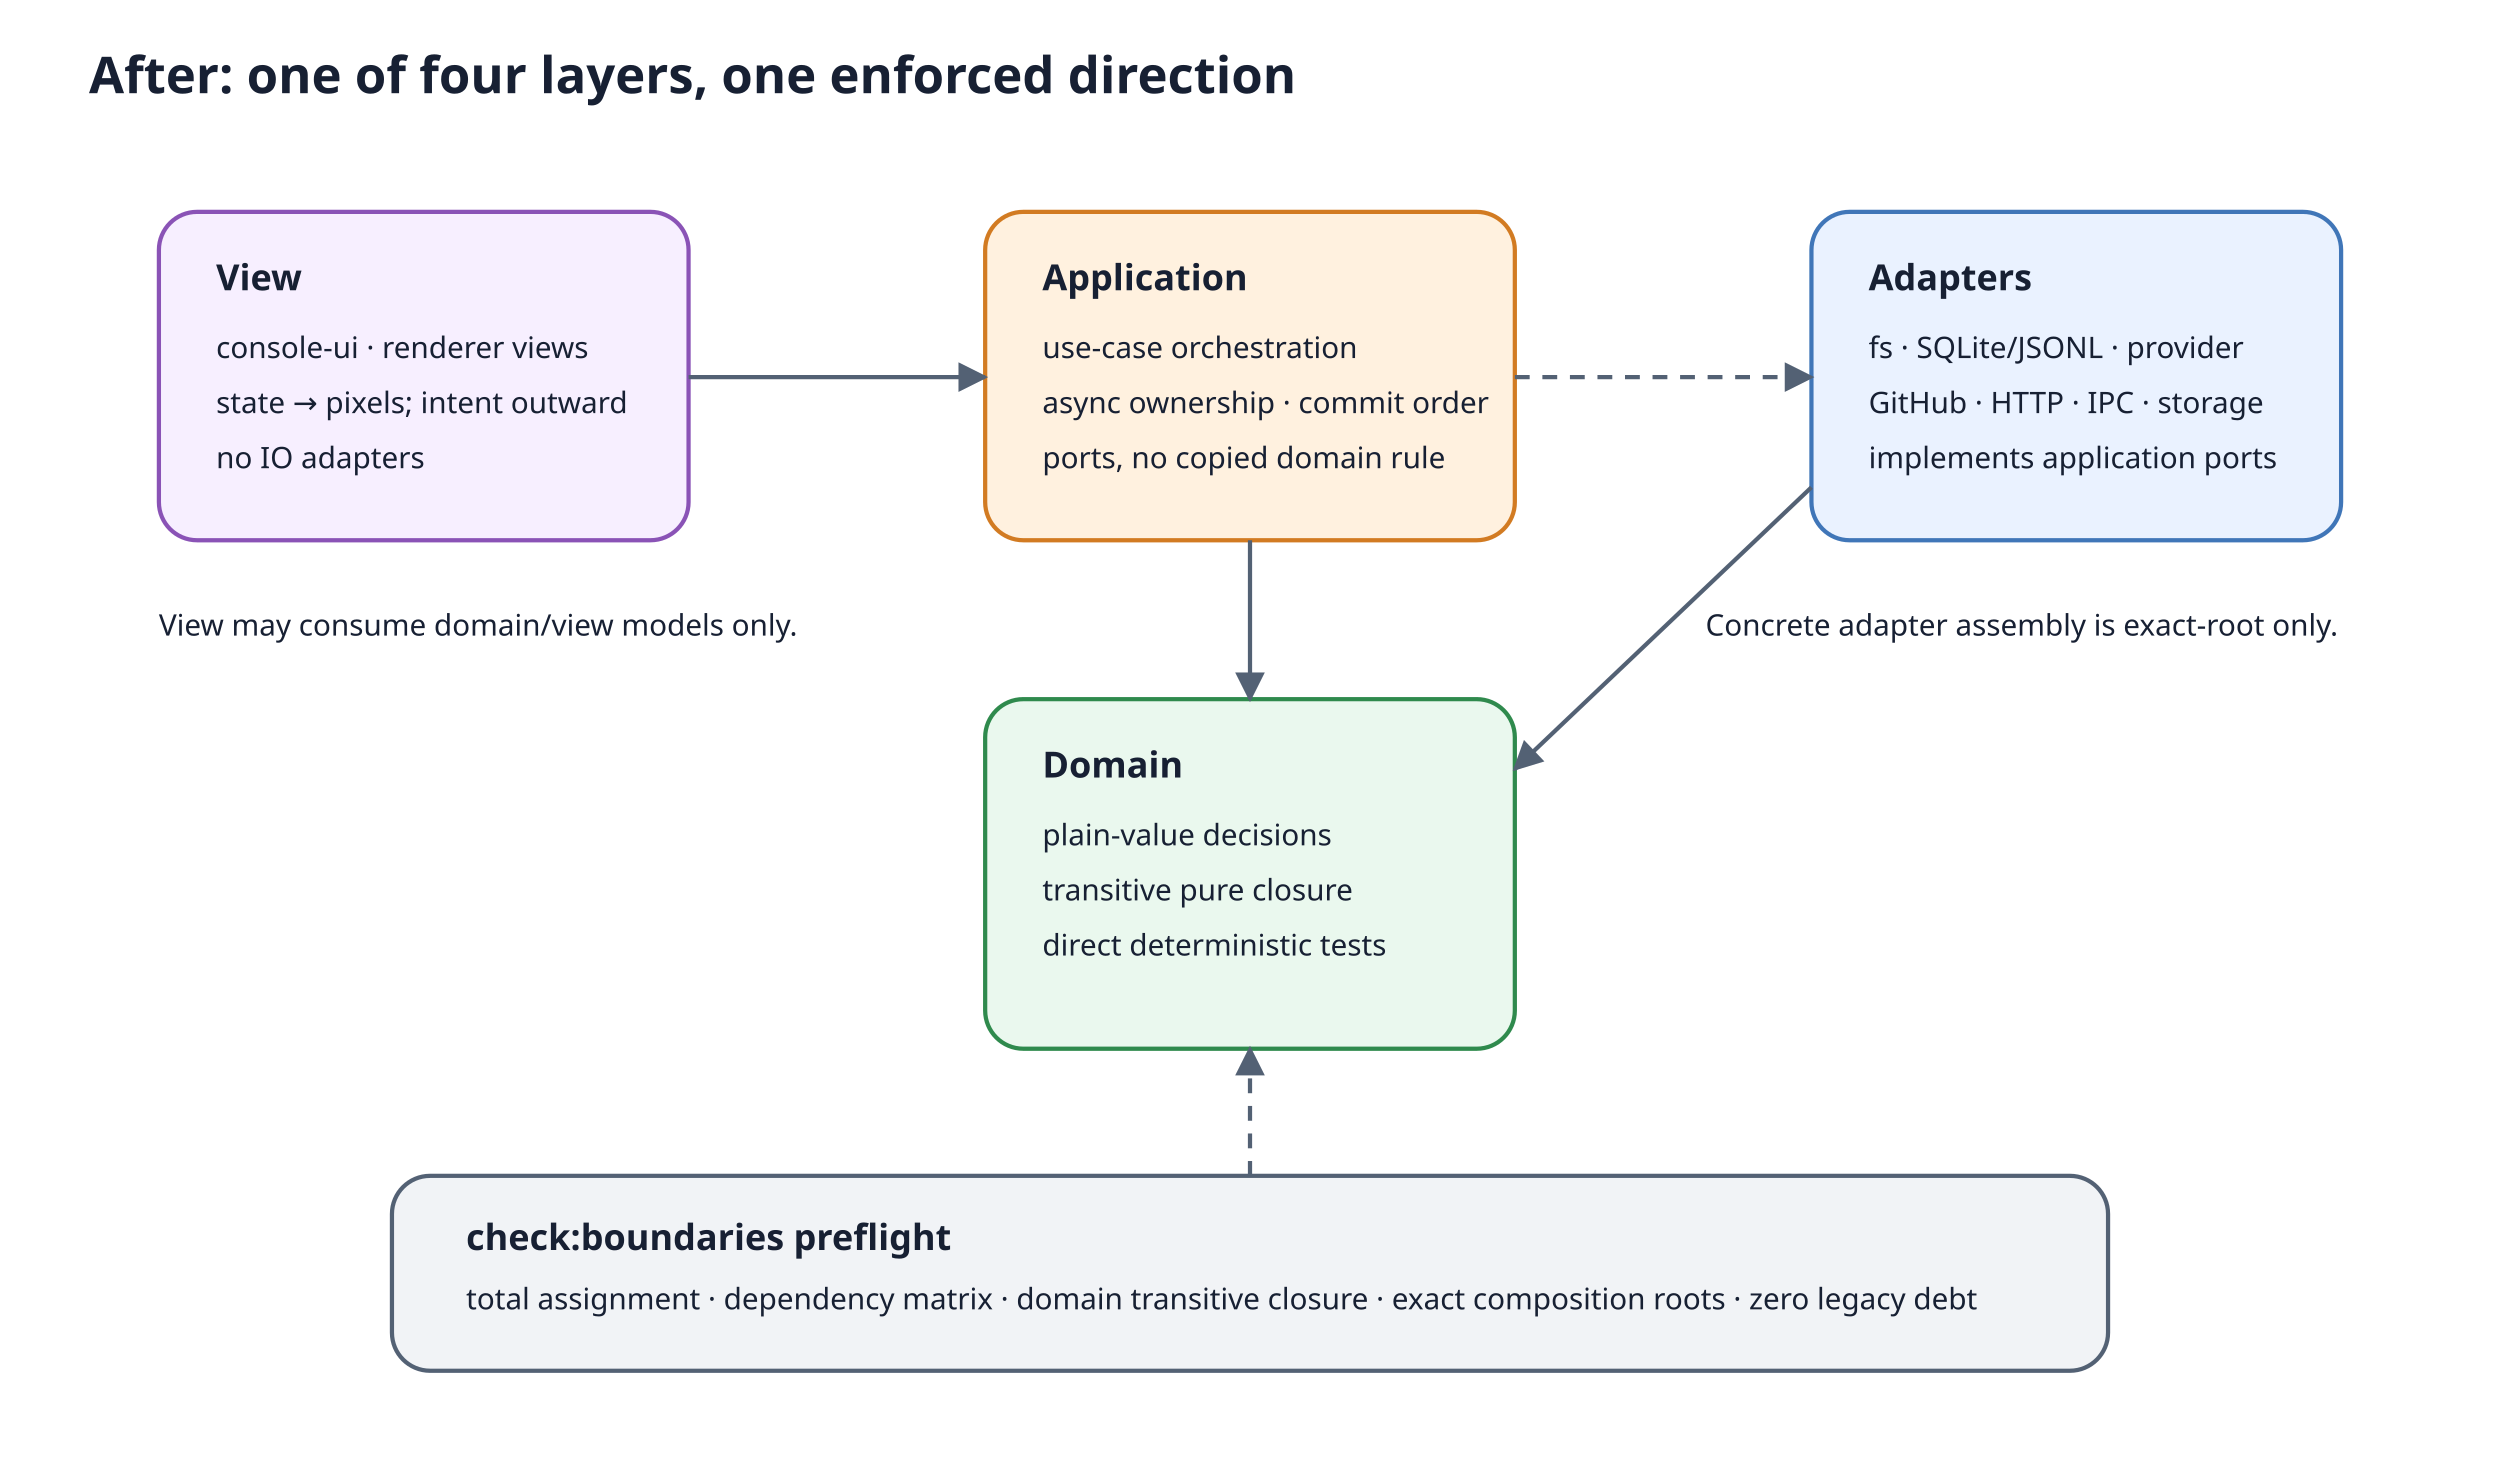
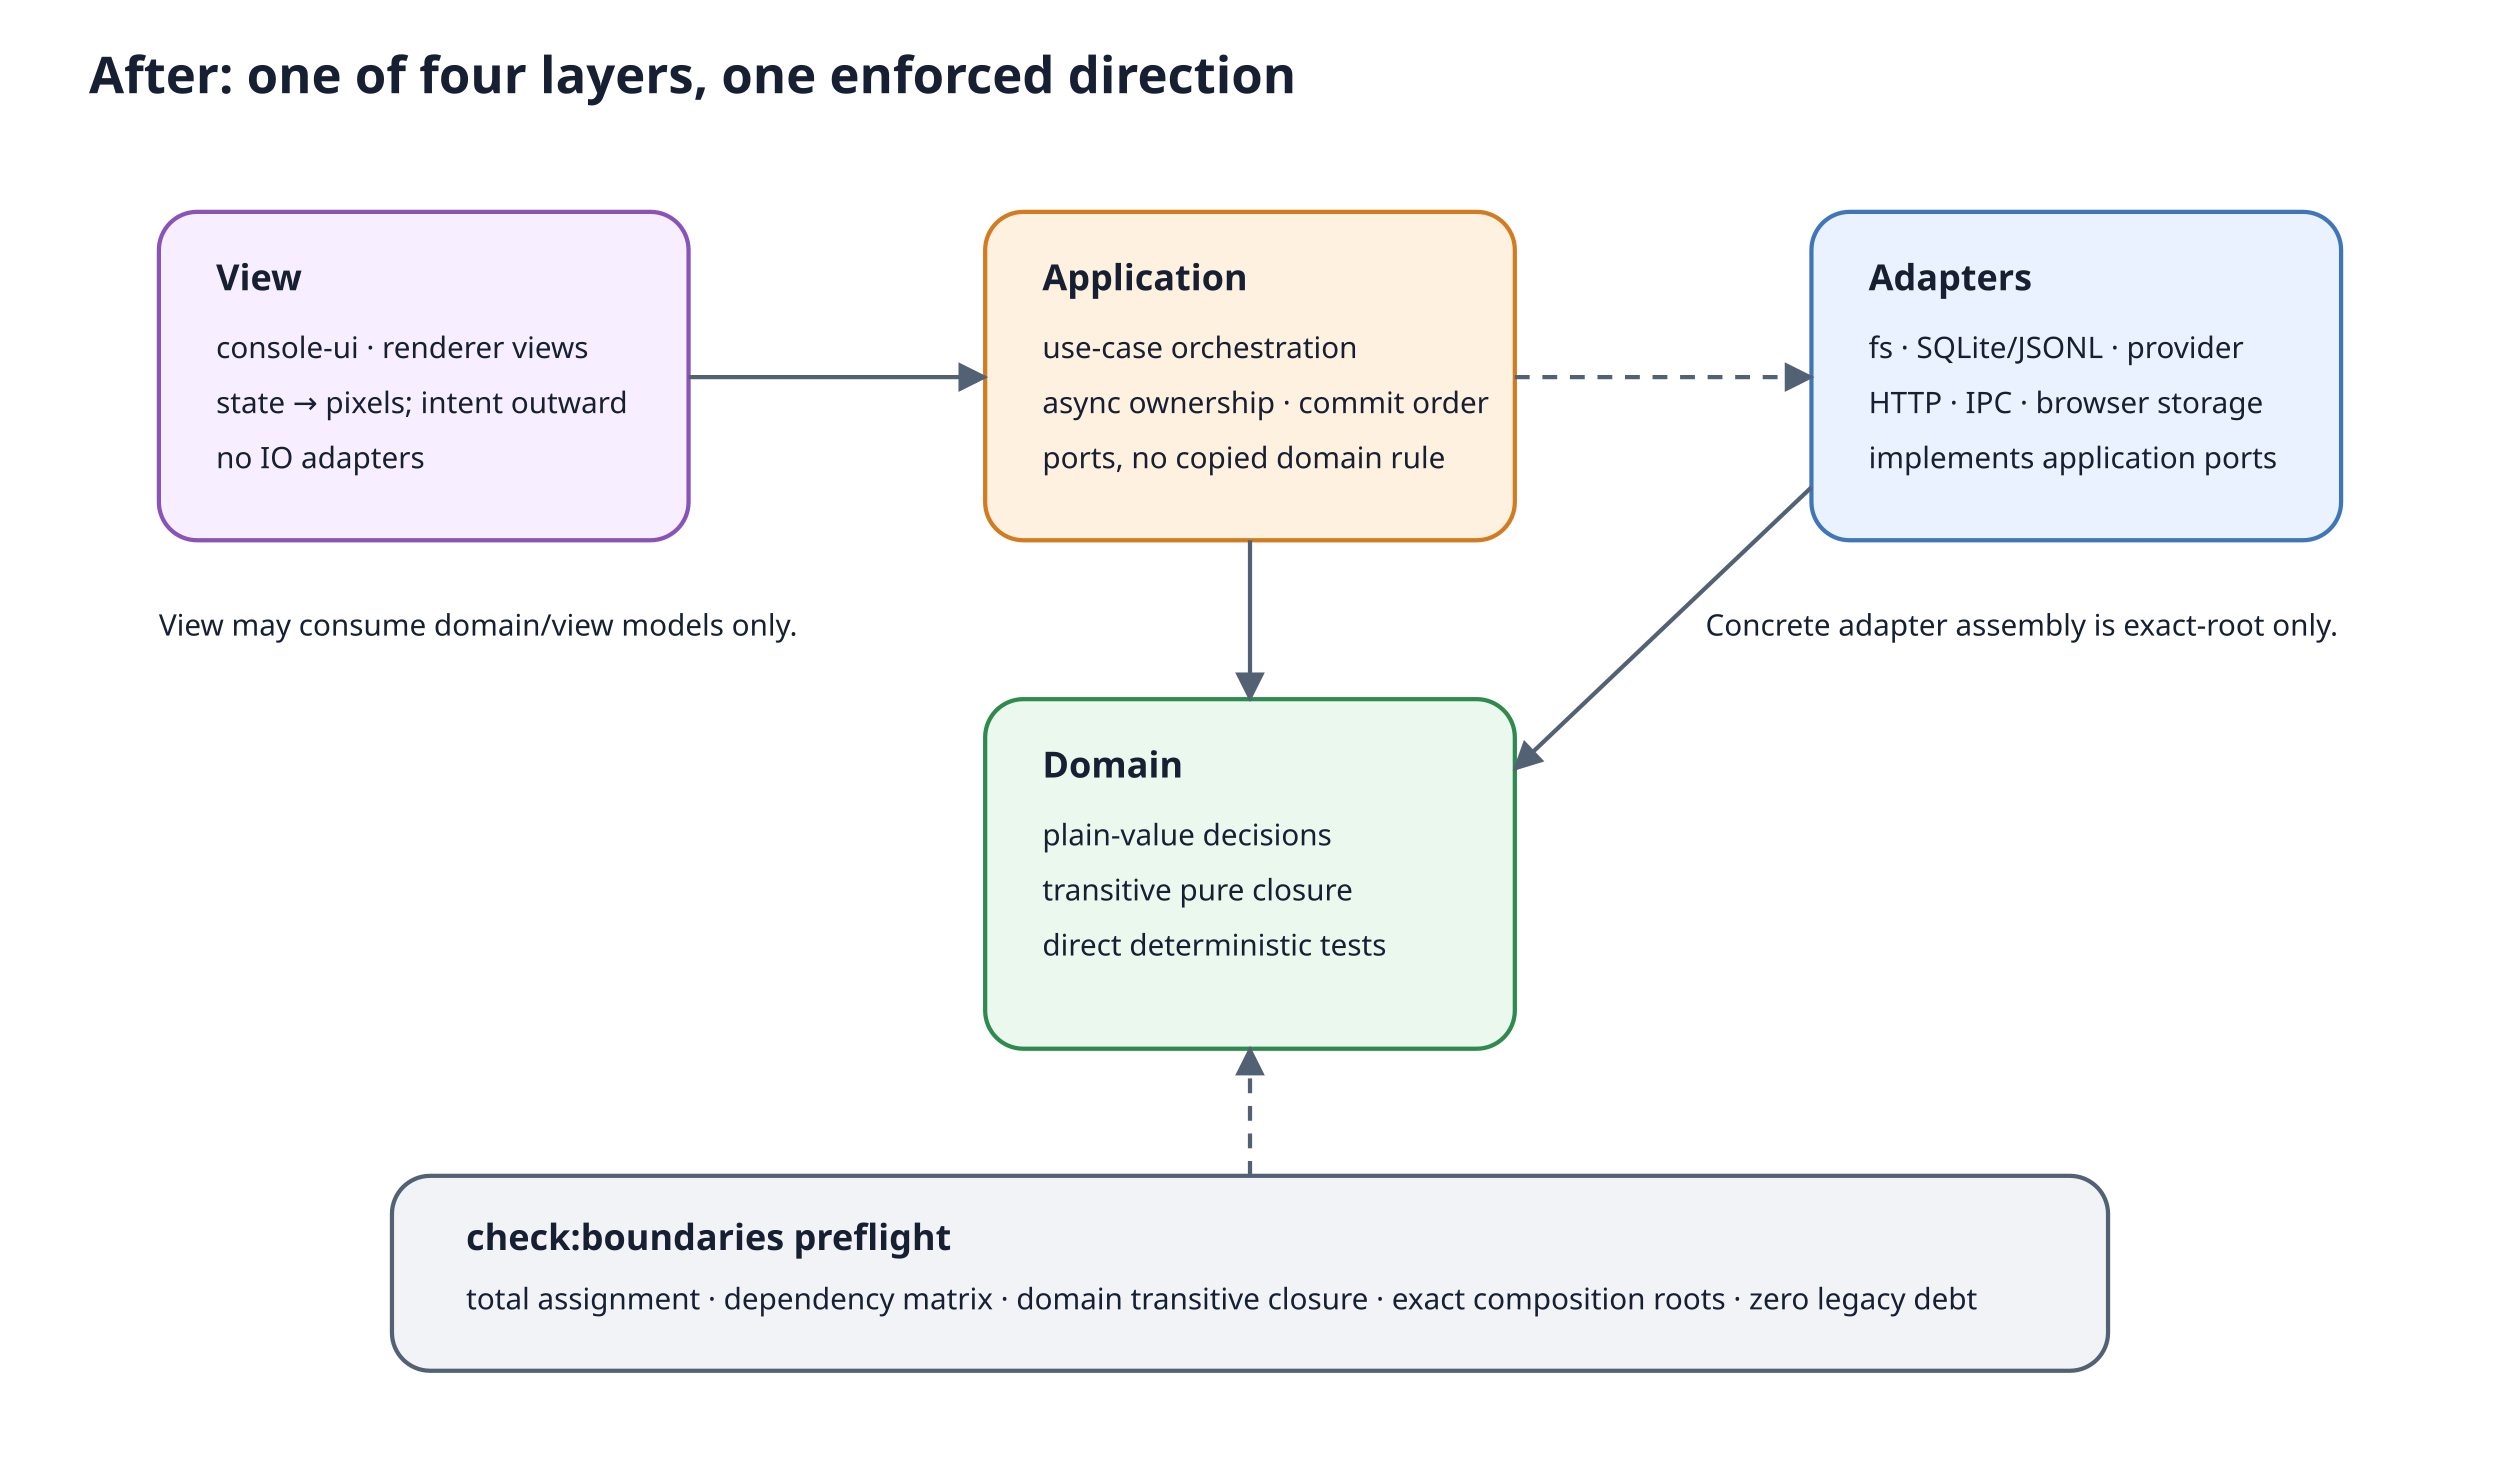
<svg xmlns="http://www.w3.org/2000/svg" width="1180" height="690" viewBox="0 0 1180 690" role="img" aria-labelledby="title desc">
  <style>
    text { font-family: ui-sans-serif, system-ui, sans-serif; fill: #172033; }
    .title { font-size: 24px; font-weight: 700; }
    .label { font-size: 17px; font-weight: 650; }
    .body { font-size: 14px; }
    .view { fill: #f7efff; stroke: #8a53b6; stroke-width: 2; }
    .app { fill: #fff1df; stroke: #d27b22; stroke-width: 2; }
    .domain { fill: #eaf8ee; stroke: #2f8a4d; stroke-width: 2; }
    .adapter { fill: #eaf2ff; stroke: #4076b8; stroke-width: 2; }
    .gate { fill: #f1f3f6; stroke: #536174; stroke-width: 2; }
    .arrow { stroke: #536174; stroke-width: 2; marker-end: url(#arrow); }
    .dashed { stroke: #536174; stroke-width: 2; stroke-dasharray: 7 6; marker-end: url(#arrow); }
  </style>
  <defs>
    <marker id="arrow" viewBox="0 0 10 10" refX="9" refY="5" markerWidth="7" markerHeight="7" orient="auto-start-reverse">
      <path d="M 0 0 L 10 5 L 0 10 z" fill="#536174" />
    </marker>
  </defs>
  <text x="42" y="44" class="title">After: one of four layers, one enforced direction</text>
  <rect x="75" y="100" width="250" height="155" rx="18" class="view" />
  <text x="102" y="137" class="label">View</text>
  <text x="102" y="169" class="body">console-ui · renderer views</text>
  <text x="102" y="195" class="body">state → pixels; intent outward</text>
  <text x="102" y="221" class="body">no IO adapters</text>
  <rect x="465" y="100" width="250" height="155" rx="18" class="app" />
  <text x="492" y="137" class="label">Application</text>
  <text x="492" y="169" class="body">use-case orchestration</text>
  <text x="492" y="195" class="body">async ownership · commit order</text>
  <text x="492" y="221" class="body">ports, no copied domain rule</text>
  <rect x="855" y="100" width="250" height="155" rx="18" class="adapter" />
  <text x="882" y="137" class="label">Adapters</text>
  <text x="882" y="169" class="body">fs · SQLite/JSONL · provider</text>
-   <text x="882" y="195" class="body">GitHub · HTTP · IPC · storage</text>
+   <text x="882" y="195" class="body">HTTP · IPC · browser storage</text>
  <text x="882" y="221" class="body">implements application ports</text>
  <rect x="465" y="330" width="250" height="165" rx="18" class="domain" />
  <text x="492" y="367" class="label">Domain</text>
  <text x="492" y="399" class="body">plain-value decisions</text>
  <text x="492" y="425" class="body">transitive pure closure</text>
  <text x="492" y="451" class="body">direct deterministic tests</text>
  <line x1="325" y1="178" x2="465" y2="178" class="arrow" />
  <line x1="715" y1="178" x2="855" y2="178" class="dashed" />
  <line x1="590" y1="255" x2="590" y2="330" class="arrow" />
  <line x1="855" y1="230" x2="715" y2="363" class="arrow" />
  <rect x="185" y="555" width="810" height="92" rx="18" class="gate" />
  <text x="220" y="590" class="label">check:boundaries preflight</text>
  <text x="220" y="618" class="body">total assignment · dependency matrix · domain transitive closure · exact composition roots · zero legacy debt</text>
  <line x1="590" y1="555" x2="590" y2="495" class="dashed" />
  <text x="75" y="300" class="body">View may consume domain/view models only.</text>
  <text x="805" y="300" class="body">Concrete adapter assembly is exact-root only.</text>
</svg>
